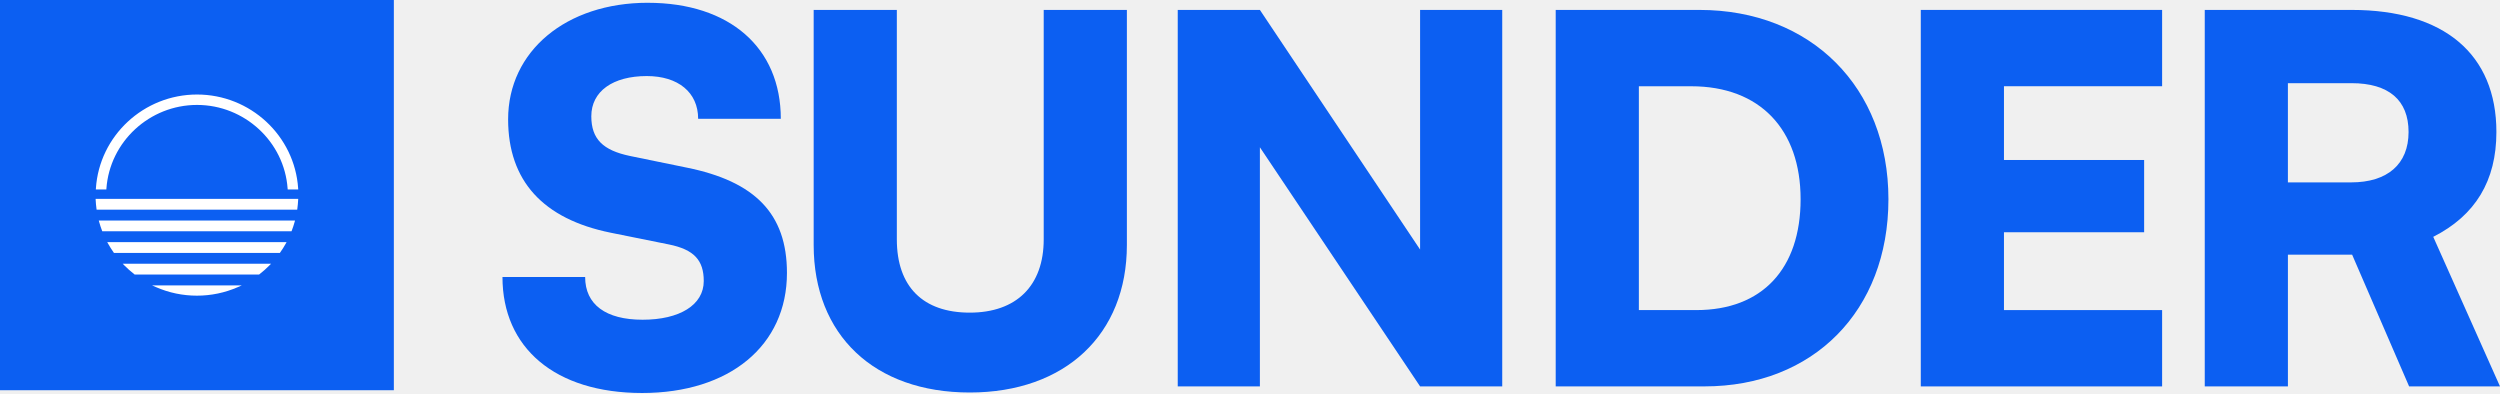
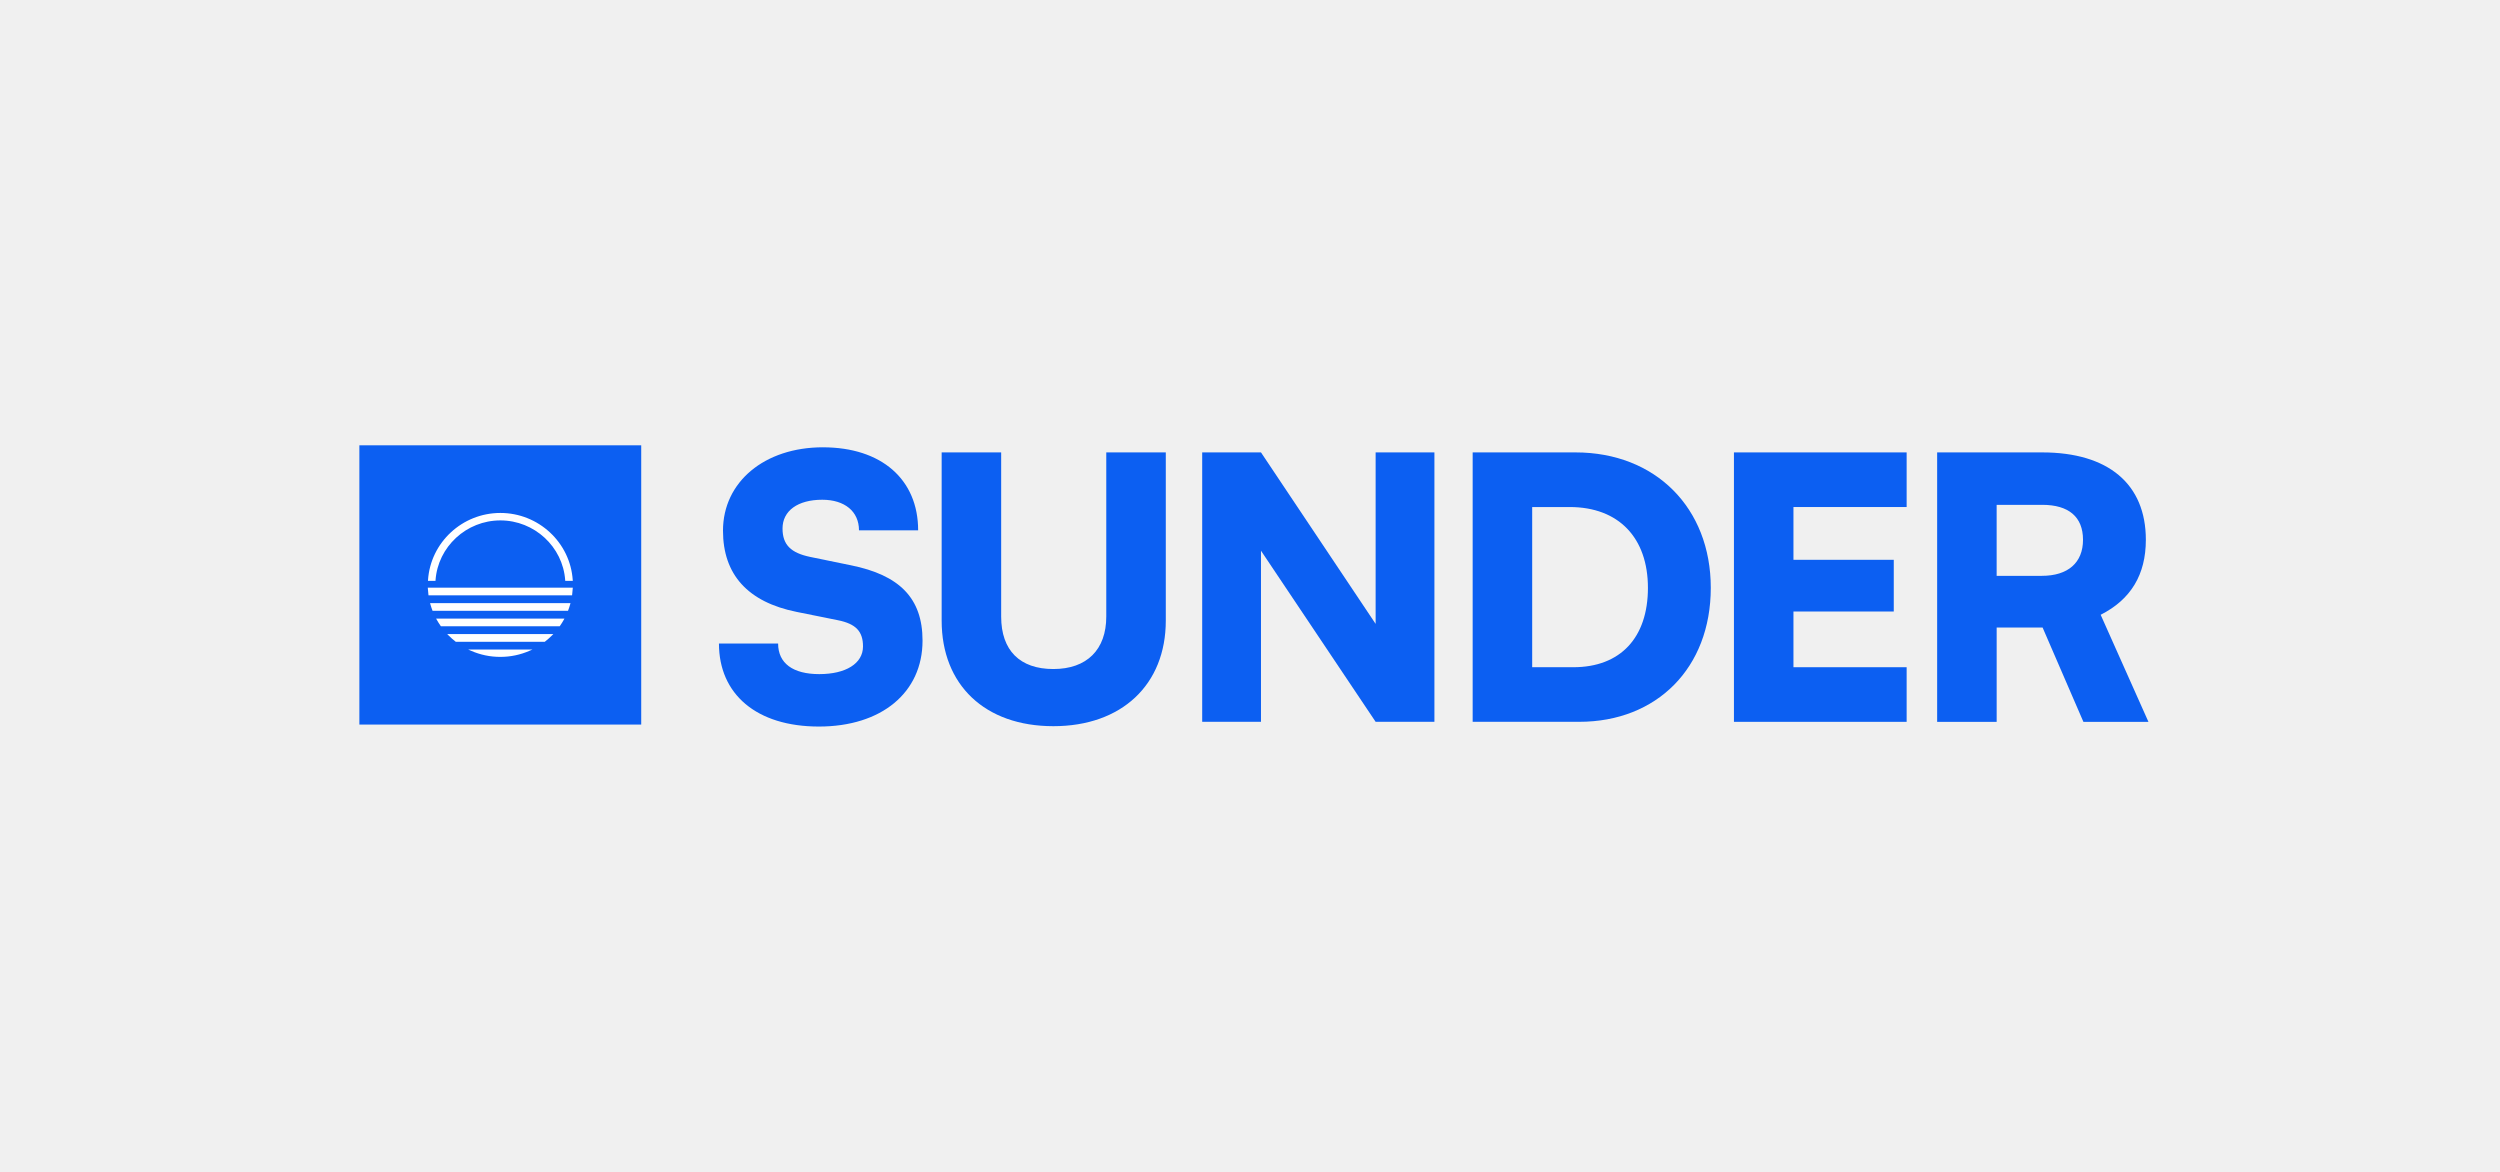
- <svg xmlns="http://www.w3.org/2000/svg" width="229" height="36" viewBox="0 0 229 36" fill="none">
-   <g clip-path="url(#clip0_1357_20)">
-     <path d="M59.341 0.256C66.82 0.256 71.522 4.358 71.522 10.881H63.95C63.95 8.459 62.116 6.967 59.245 6.967C56.14 6.967 54.164 8.364 54.164 10.649C54.164 12.746 55.247 13.77 57.691 14.283L62.913 15.355C69.121 16.612 72.085 19.549 72.085 25C72.085 31.664 66.818 35.998 58.821 35.998C50.825 35.998 46.026 31.851 46.026 25.373H53.599C53.599 27.89 55.481 29.287 58.867 29.287C62.252 29.287 64.464 27.935 64.464 25.745C64.464 23.835 63.571 22.856 61.266 22.391L55.95 21.319C49.742 20.061 46.544 16.565 46.544 10.926C46.544 4.683 51.859 0.254 59.338 0.254L59.341 0.256Z" fill="#0C5FF2" />
-     <path d="M74.532 0.909H82.15V21.926C82.15 26.26 84.549 28.637 88.83 28.637C93.111 28.637 95.604 26.167 95.604 21.926V0.909H103.222V22.438C103.222 30.641 97.579 35.953 88.83 35.953C80.082 35.953 74.532 30.686 74.532 22.438V0.909Z" fill="#0C5FF2" />
-     <path d="M107.881 35.395V0.909H115.406L130.08 22.858V0.909H137.605V35.393H130.08L115.406 13.491V35.393H107.881V35.395Z" fill="#0C5FF2" />
-     <path d="M142.502 35.395V0.909H155.672C165.879 0.909 172.98 7.992 172.98 18.244C172.98 28.497 166.065 35.393 156.141 35.393H142.502V35.395ZM150.12 7.899V28.404H155.387C161.409 28.404 164.935 24.63 164.935 18.247C164.935 11.863 161.22 7.902 154.918 7.902H150.12V7.899Z" fill="#0C5FF2" />
-     <path d="M175.944 35.395V0.909H198.05V7.899H183.563V14.655H196.403V21.274H183.563V28.404H198.05V35.395H175.944Z" fill="#0C5FF2" />
-     <path d="M201.955 35.395V0.909H215.406C223.872 0.909 228.67 4.963 228.67 12.093C228.67 16.567 226.742 19.736 222.885 21.694L229 35.395H220.675L215.454 23.326H209.573V35.395H201.953H201.955ZM209.573 16.707H215.358C218.698 16.707 220.625 15.03 220.625 12.093C220.625 9.157 218.791 7.619 215.403 7.619H209.571V16.707H209.573Z" fill="#0C5FF2" />
-     <path d="M36.076 0H0V35.744H36.076V0Z" fill="#0C5FF2" />
-     <path d="M9.742 17.352H8.78L8.784 17.262C9.098 12.437 13.166 8.658 18.048 8.658C22.93 8.658 26.997 12.437 27.311 17.262L27.318 17.352H26.353L26.346 17.274C26.042 12.978 22.396 9.612 18.048 9.612C13.7 9.612 10.053 12.978 9.747 17.274L9.742 17.352Z" fill="white" />
-     <path d="M9.823 22.18H26.25L26.181 22.305C26.028 22.581 25.855 22.861 25.661 23.131L25.635 23.167H10.436L10.412 23.131C10.221 22.858 10.046 22.581 9.893 22.305L9.823 22.18Z" fill="white" />
-     <path d="M13.922 26.141H22.151L21.78 26.303C20.595 26.82 19.336 27.083 18.038 27.083C16.74 27.083 15.481 26.82 14.296 26.303L13.925 26.141H13.922Z" fill="white" />
-     <path d="M9.05 20.199H27.023L26.995 20.306C26.916 20.588 26.827 20.866 26.724 21.131L26.703 21.186H9.369L9.347 21.131C9.244 20.866 9.155 20.588 9.076 20.306L9.048 20.199H9.05Z" fill="white" />
-     <path d="M11.248 24.16H24.826L24.684 24.305C24.397 24.597 24.084 24.875 23.753 25.131L23.729 25.15H12.34L12.316 25.131C11.986 24.875 11.674 24.597 11.384 24.305L11.243 24.16H11.248Z" fill="white" />
-     <path d="M8.758 18.218H27.316L27.311 18.306C27.299 18.572 27.273 18.849 27.234 19.131L27.225 19.205H8.849L8.839 19.131C8.801 18.849 8.775 18.572 8.763 18.306L8.758 18.218Z" fill="white" />
-   </g>
-   <defs>
-     <clipPath id="clip0_1357_20">
-       <rect width="229" height="36" fill="white" />
-     </clipPath>
-   </defs>
+ <svg xmlns="http://www.w3.org/2000/svg" width="320" height="150" viewBox="0 0 320 150" fill="none">
+   <path d="M105.341 57.256C112.82 57.256 117.522 61.358 117.522 67.881H109.95C109.95 65.459 108.116 63.967 105.245 63.967C102.14 63.967 100.164 65.364 100.164 67.649C100.164 69.746 101.247 70.77 103.691 71.283L108.913 72.355C115.121 73.612 118.085 76.549 118.085 82C118.085 88.664 112.818 92.998 104.821 92.998C96.824 92.998 92.026 88.851 92.026 82.373H99.599C99.599 84.89 101.481 86.287 104.867 86.287C108.252 86.287 110.464 84.935 110.464 82.745C110.464 80.836 109.571 79.856 107.266 79.391L101.95 78.319C95.742 77.061 92.543 73.565 92.543 67.926C92.543 61.683 97.859 57.254 105.338 57.254L105.341 57.256Z" fill="#0C5FF2" />
+   <path d="M120.532 57.908H128.15V78.926C128.15 83.26 130.549 85.636 134.83 85.636C139.111 85.636 141.603 83.167 141.603 78.926V57.908H149.222V79.438C149.222 87.641 143.579 92.952 134.83 92.952C126.082 92.952 120.532 87.686 120.532 79.438V57.908Z" fill="#0C5FF2" />
+   <path d="M153.881 92.395V57.908H161.406L176.08 79.858V57.908H183.605V92.392H176.08L161.406 70.49V92.392H153.881V92.395Z" fill="#0C5FF2" />
+   <path d="M188.501 92.395V57.908H201.672C211.879 57.908 218.98 64.992 218.98 75.244C218.98 85.496 212.065 92.392 202.141 92.392H188.501V92.395ZM196.12 64.899V85.404H201.387C207.409 85.404 210.935 81.63 210.935 75.246C210.935 68.863 207.219 64.901 200.918 64.901H196.12V64.899Z" fill="#0C5FF2" />
+   <path d="M221.944 92.395V57.908H244.05V64.899H229.562V71.655H242.402V78.273H229.562V85.404H244.05V92.395H221.944Z" fill="#0C5FF2" />
+   <path d="M247.955 92.395V57.908H261.405C269.871 57.908 274.669 61.962 274.669 69.093C274.669 73.567 272.742 76.736 268.885 78.693L275 92.395H266.675L261.453 80.325H255.573V92.395H247.952H247.955ZM255.573 73.707H261.357C264.697 73.707 266.625 72.03 266.625 69.093C266.625 66.156 264.791 64.619 261.403 64.619H255.571V73.707H255.573Z" fill="#0C5FF2" />
+   <path d="M82.076 57H46V92.744H82.076V57Z" fill="#0C5FF2" />
+   <path d="M55.742 74.352H54.78L54.785 74.262C55.098 69.437 59.166 65.658 64.048 65.658C68.93 65.658 72.997 69.437 73.311 74.262L73.318 74.352H72.353L72.346 74.274C72.042 69.978 68.396 66.612 64.048 66.612C59.7 66.612 56.053 69.978 55.747 74.274L55.742 74.352Z" fill="white" />
+   <path d="M55.824 79.18H72.251L72.181 79.305C72.028 79.581 71.855 79.861 71.662 80.131L71.635 80.166H56.437L56.413 80.131C56.221 79.858 56.046 79.581 55.893 79.305L55.824 79.18Z" fill="white" />
+   <path d="M59.923 83.141H68.152L67.781 83.302C66.596 83.819 65.336 84.082 64.038 84.082C62.741 84.082 61.481 83.819 60.296 83.302L59.925 83.141H59.923Z" fill="white" />
+   <path d="M55.05 77.199H73.024L72.995 77.306C72.916 77.588 72.827 77.866 72.724 78.132L72.703 78.186H55.369L55.347 78.132C55.244 77.866 55.156 77.588 55.077 77.306L55.048 77.199H55.05Z" fill="white" />
+   <path d="M57.248 81.16H70.826L70.685 81.305C70.397 81.597 70.084 81.874 69.754 82.13L69.73 82.149H58.34L58.316 82.13C57.986 81.874 57.675 81.597 57.385 81.305L57.244 81.16H57.248Z" fill="white" />
+   <path d="M54.758 75.219H73.316L73.311 75.306C73.299 75.572 73.273 75.85 73.234 76.132L73.225 76.206H54.849L54.84 76.132C54.801 75.85 54.775 75.572 54.763 75.306L54.758 75.219Z" fill="white" />
</svg>
